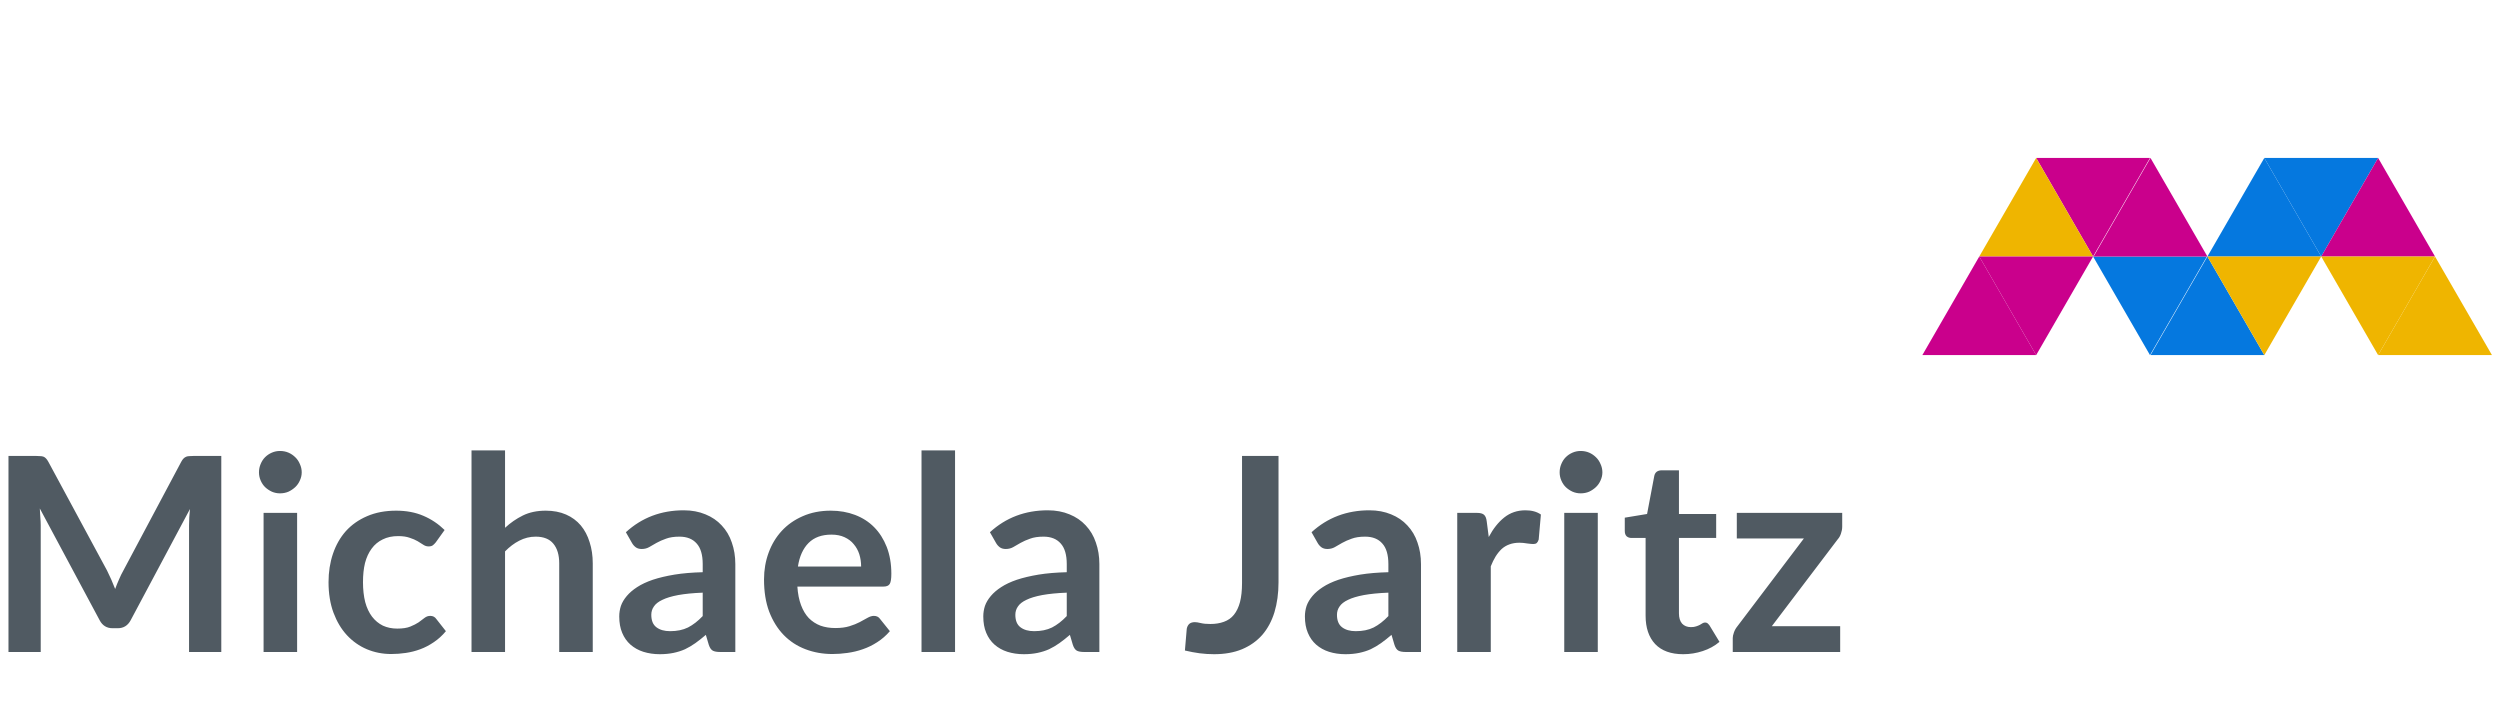
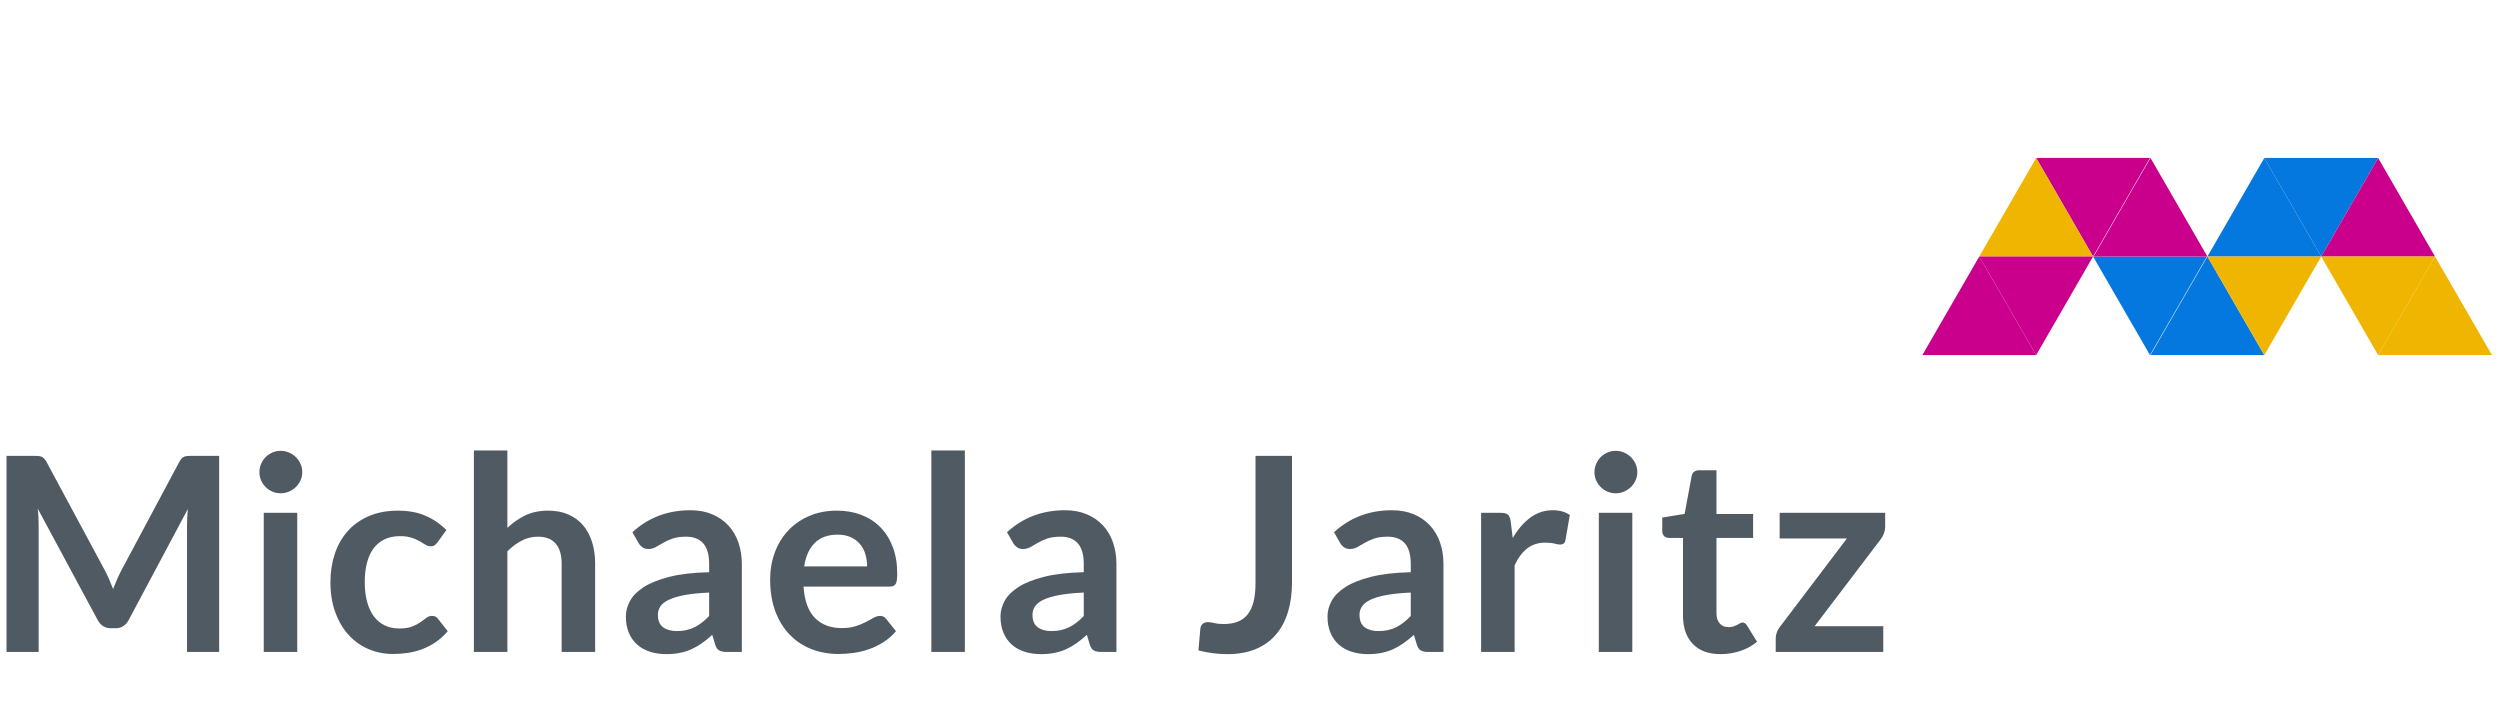
<svg xmlns="http://www.w3.org/2000/svg" width="212px" height="61px" viewBox="0 0 212 61" version="1.1">
  <defs />
  <g id="Symbols" stroke="none" stroke-width="1" fill="none" fill-rule="evenodd">
    <g id="Logo&amp;Text">
-       <g id="Logo-Text" transform="translate(0, 27)" font-size="23" font-family="Lato-Bold, Lato" letter-spacing="0.4" fill="#505A62" font-weight="bold">
-         <text id="logoText">
-           <tspan x="-1.126" y="28.286">Michaela Jaritz</tspan>
-         </text>
+       <g id="Logo-Text" transform="translate(0, 27)" fill="#505A62">
+         <path d="M8.902,21.386 C9.032,21.631 9.153,21.886 9.264,22.15 C9.375,22.415 9.485,22.681 9.592,22.95 C9.699,22.674 9.81,22.401 9.925,22.133 C10.04,21.865 10.163,21.608 10.293,21.363 L15.215,12.151 C15.277,12.036 15.34,11.944 15.405,11.875 C15.47,11.806 15.543,11.756 15.624,11.726 C15.704,11.695 15.794,11.676 15.894,11.668 C15.994,11.66 16.112,11.657 16.25,11.657 L18.585,11.657 L18.585,28.286 L15.859,28.286 L15.859,17.545 C15.859,17.345 15.865,17.127 15.877,16.889 C15.888,16.651 15.905,16.41 15.928,16.165 L10.903,25.595 C10.788,25.809 10.638,25.976 10.454,26.095 C10.27,26.214 10.056,26.273 9.81,26.273 L9.385,26.273 C9.14,26.273 8.925,26.214 8.741,26.095 C8.557,25.976 8.407,25.809 8.292,25.595 L3.198,16.13 C3.229,16.383 3.25,16.63 3.261,16.872 C3.273,17.113 3.278,17.338 3.278,17.545 L3.278,28.286 L0.553,28.286 L0.553,11.657 L2.887,11.657 C3.025,11.657 3.144,11.66 3.244,11.668 C3.344,11.676 3.434,11.695 3.514,11.726 C3.595,11.756 3.669,11.806 3.738,11.875 C3.807,11.944 3.873,12.036 3.934,12.151 L8.902,21.386 Z M25.206,16.487 L25.206,28.286 L22.366,28.286 L22.366,16.487 L25.206,16.487 Z M25.632,13.048 C25.632,13.293 25.582,13.523 25.482,13.738 C25.383,13.953 25.251,14.141 25.086,14.302 C24.921,14.463 24.727,14.591 24.505,14.687 C24.283,14.783 24.045,14.831 23.792,14.831 C23.547,14.831 23.315,14.783 23.096,14.687 C22.878,14.591 22.688,14.463 22.527,14.302 C22.366,14.141 22.238,13.953 22.142,13.738 C22.046,13.523 21.998,13.293 21.998,13.048 C21.998,12.795 22.046,12.557 22.142,12.335 C22.238,12.113 22.366,11.921 22.527,11.76 C22.688,11.599 22.878,11.471 23.096,11.375 C23.315,11.279 23.547,11.231 23.792,11.231 C24.045,11.231 24.283,11.279 24.505,11.375 C24.727,11.471 24.921,11.599 25.086,11.76 C25.251,11.921 25.383,12.113 25.482,12.335 C25.582,12.557 25.632,12.795 25.632,13.048 Z M37.106,18.982 C37.022,19.089 36.94,19.174 36.859,19.235 C36.779,19.296 36.662,19.327 36.508,19.327 C36.363,19.327 36.221,19.283 36.083,19.195 C35.945,19.107 35.78,19.007 35.588,18.896 C35.397,18.785 35.169,18.685 34.904,18.597 C34.64,18.509 34.312,18.465 33.921,18.465 C33.423,18.465 32.986,18.555 32.61,18.735 C32.234,18.915 31.922,19.174 31.673,19.511 C31.424,19.848 31.238,20.257 31.115,20.736 C30.992,21.215 30.931,21.757 30.931,22.363 C30.931,22.992 30.998,23.551 31.132,24.042 C31.266,24.533 31.46,24.945 31.713,25.278 C31.966,25.612 32.273,25.865 32.633,26.037 C32.993,26.21 33.4,26.296 33.852,26.296 C34.304,26.296 34.67,26.24 34.95,26.129 C35.23,26.018 35.466,25.895 35.657,25.761 C35.849,25.627 36.016,25.504 36.158,25.393 C36.3,25.282 36.459,25.227 36.635,25.227 C36.865,25.227 37.037,25.315 37.152,25.491 L37.969,26.526 C37.655,26.894 37.313,27.203 36.945,27.452 C36.577,27.701 36.196,27.9 35.801,28.05 C35.406,28.199 34.998,28.305 34.576,28.366 C34.155,28.427 33.737,28.458 33.323,28.458 C32.595,28.458 31.908,28.322 31.264,28.05 C30.62,27.778 30.059,27.381 29.58,26.86 C29.101,26.338 28.721,25.7 28.441,24.945 C28.161,24.19 28.021,23.329 28.021,22.363 C28.021,21.497 28.146,20.694 28.395,19.954 C28.644,19.214 29.01,18.574 29.493,18.033 C29.976,17.493 30.574,17.069 31.287,16.763 C32,16.456 32.821,16.303 33.748,16.303 C34.63,16.303 35.403,16.444 36.066,16.728 C36.729,17.012 37.325,17.418 37.854,17.947 L37.106,18.982 Z M40.186,28.286 L40.186,11.197 L43.026,11.197 L43.026,17.763 C43.486,17.326 43.992,16.973 44.544,16.705 C45.096,16.437 45.744,16.303 46.488,16.303 C47.132,16.303 47.703,16.412 48.201,16.63 C48.7,16.849 49.116,17.155 49.449,17.55 C49.783,17.945 50.036,18.417 50.208,18.965 C50.381,19.513 50.467,20.117 50.467,20.776 L50.467,28.286 L47.626,28.286 L47.626,20.776 C47.626,20.055 47.46,19.498 47.126,19.103 C46.793,18.708 46.292,18.511 45.625,18.511 C45.135,18.511 44.675,18.622 44.245,18.844 C43.816,19.066 43.41,19.369 43.026,19.753 L43.026,28.286 L40.186,28.286 Z M62.907,28.286 L61.631,28.286 C61.363,28.286 61.152,28.245 60.998,28.165 C60.845,28.084 60.73,27.921 60.653,27.676 L60.4,26.837 C60.101,27.105 59.808,27.341 59.521,27.544 C59.233,27.747 58.936,27.918 58.629,28.056 C58.323,28.194 57.997,28.297 57.652,28.366 C57.307,28.435 56.924,28.47 56.502,28.47 C56.004,28.47 55.544,28.402 55.122,28.268 C54.7,28.134 54.338,27.933 54.035,27.665 C53.732,27.396 53.497,27.063 53.328,26.664 C53.159,26.265 53.075,25.802 53.075,25.273 C53.075,24.828 53.192,24.389 53.426,23.956 C53.66,23.523 54.049,23.132 54.593,22.783 C55.137,22.434 55.862,22.145 56.766,21.915 C57.671,21.685 58.794,21.554 60.136,21.524 L60.136,20.834 C60.136,20.044 59.969,19.459 59.636,19.08 C59.302,18.7 58.817,18.511 58.181,18.511 C57.721,18.511 57.338,18.564 57.031,18.672 C56.724,18.779 56.458,18.9 56.232,19.034 C56.006,19.168 55.797,19.289 55.605,19.396 C55.413,19.503 55.202,19.557 54.972,19.557 C54.781,19.557 54.616,19.507 54.478,19.408 C54.34,19.308 54.229,19.185 54.144,19.04 L53.627,18.131 C54.984,16.889 56.621,16.268 58.537,16.268 C59.227,16.268 59.843,16.381 60.383,16.607 C60.924,16.833 61.382,17.148 61.757,17.55 C62.133,17.953 62.419,18.434 62.614,18.994 C62.81,19.553 62.907,20.167 62.907,20.834 L62.907,28.286 Z M57.387,26.515 C57.679,26.515 57.947,26.488 58.192,26.434 C58.438,26.38 58.67,26.3 58.888,26.193 C59.107,26.085 59.318,25.953 59.521,25.796 C59.724,25.639 59.929,25.453 60.136,25.238 L60.136,23.249 C59.308,23.287 58.616,23.358 58.06,23.461 C57.504,23.565 57.058,23.697 56.72,23.858 C56.383,24.019 56.144,24.207 56.002,24.422 C55.86,24.636 55.789,24.87 55.789,25.123 C55.789,25.621 55.937,25.978 56.232,26.193 C56.527,26.407 56.912,26.515 57.387,26.515 Z M70.978,16.303 C71.722,16.303 72.406,16.421 73.031,16.659 C73.656,16.897 74.194,17.244 74.646,17.7 C75.099,18.156 75.451,18.716 75.704,19.379 C75.957,20.042 76.084,20.799 76.084,21.65 C76.084,21.865 76.074,22.043 76.055,22.185 C76.036,22.327 76.002,22.438 75.952,22.518 C75.902,22.599 75.835,22.656 75.75,22.691 C75.666,22.725 75.559,22.743 75.428,22.743 L68.137,22.743 C68.222,23.954 68.548,24.843 69.115,25.411 C69.682,25.978 70.434,26.262 71.369,26.262 C71.829,26.262 72.226,26.208 72.559,26.101 C72.893,25.993 73.184,25.874 73.433,25.744 C73.682,25.614 73.901,25.495 74.089,25.388 C74.277,25.28 74.459,25.227 74.635,25.227 C74.75,25.227 74.85,25.25 74.934,25.296 C75.018,25.342 75.091,25.407 75.152,25.491 L75.98,26.526 C75.666,26.894 75.313,27.203 74.922,27.452 C74.531,27.701 74.123,27.9 73.698,28.05 C73.272,28.199 72.839,28.305 72.398,28.366 C71.957,28.427 71.53,28.458 71.116,28.458 C70.296,28.458 69.533,28.322 68.827,28.05 C68.122,27.778 67.509,27.375 66.987,26.842 C66.466,26.309 66.056,25.65 65.757,24.864 C65.458,24.078 65.308,23.168 65.308,22.133 C65.308,21.328 65.439,20.571 65.699,19.862 C65.96,19.153 66.334,18.535 66.821,18.01 C67.308,17.485 67.902,17.069 68.603,16.763 C69.305,16.456 70.096,16.303 70.978,16.303 Z M71.035,18.338 C70.207,18.338 69.56,18.572 69.092,19.04 C68.624,19.507 68.325,20.17 68.195,21.029 L73.531,21.029 C73.531,20.661 73.481,20.314 73.381,19.988 C73.282,19.662 73.128,19.377 72.921,19.132 C72.714,18.886 72.454,18.693 72.139,18.551 C71.825,18.409 71.457,18.338 71.035,18.338 Z M81.82,11.197 L81.82,28.286 L78.979,28.286 L78.979,11.197 L81.82,11.197 Z M94.674,28.286 L93.398,28.286 C93.13,28.286 92.919,28.245 92.765,28.165 C92.612,28.084 92.497,27.921 92.42,27.676 L92.167,26.837 C91.868,27.105 91.575,27.341 91.288,27.544 C91,27.747 90.703,27.918 90.396,28.056 C90.09,28.194 89.764,28.297 89.419,28.366 C89.074,28.435 88.691,28.47 88.269,28.47 C87.771,28.47 87.311,28.402 86.889,28.268 C86.467,28.134 86.105,27.933 85.802,27.665 C85.499,27.396 85.264,27.063 85.095,26.664 C84.926,26.265 84.842,25.802 84.842,25.273 C84.842,24.828 84.959,24.389 85.193,23.956 C85.427,23.523 85.816,23.132 86.36,22.783 C86.904,22.434 87.629,22.145 88.533,21.915 C89.438,21.685 90.561,21.554 91.903,21.524 L91.903,20.834 C91.903,20.044 91.736,19.459 91.403,19.08 C91.069,18.7 90.584,18.511 89.948,18.511 C89.488,18.511 89.105,18.564 88.798,18.672 C88.491,18.779 88.225,18.9 87.999,19.034 C87.773,19.168 87.564,19.289 87.372,19.396 C87.18,19.503 86.969,19.557 86.739,19.557 C86.548,19.557 86.383,19.507 86.245,19.408 C86.107,19.308 85.996,19.185 85.911,19.04 L85.394,18.131 C86.751,16.889 88.388,16.268 90.304,16.268 C90.994,16.268 91.61,16.381 92.15,16.607 C92.691,16.833 93.149,17.148 93.524,17.55 C93.9,17.953 94.186,18.434 94.381,18.994 C94.577,19.553 94.674,20.167 94.674,20.834 L94.674,28.286 Z M89.154,26.515 C89.446,26.515 89.714,26.488 89.959,26.434 C90.205,26.38 90.437,26.3 90.655,26.193 C90.874,26.085 91.085,25.953 91.288,25.796 C91.491,25.639 91.696,25.453 91.903,25.238 L91.903,23.249 C91.075,23.287 90.383,23.358 89.827,23.461 C89.271,23.565 88.825,23.697 88.487,23.858 C88.15,24.019 87.911,24.207 87.769,24.422 C87.627,24.636 87.556,24.87 87.556,25.123 C87.556,25.621 87.704,25.978 87.999,26.193 C88.294,26.407 88.679,26.515 89.154,26.515 Z M109.562,22.375 C109.562,23.31 109.447,24.153 109.217,24.905 C108.987,25.656 108.644,26.296 108.188,26.825 C107.732,27.354 107.162,27.76 106.48,28.044 C105.798,28.328 105.004,28.47 104.099,28.47 C103.685,28.47 103.279,28.445 102.88,28.395 C102.482,28.345 102.064,28.266 101.627,28.159 L101.788,26.319 C101.803,26.15 101.867,26.014 101.978,25.911 C102.089,25.807 102.252,25.756 102.466,25.756 C102.597,25.756 102.767,25.782 102.978,25.836 C103.189,25.89 103.455,25.917 103.777,25.917 C104.214,25.917 104.602,25.853 104.939,25.727 C105.276,25.6 105.558,25.399 105.784,25.123 C106.01,24.847 106.181,24.489 106.296,24.048 C106.411,23.607 106.468,23.072 106.468,22.444 L106.468,11.657 L109.562,11.657 L109.562,22.375 Z M122.405,28.286 L121.128,28.286 C120.86,28.286 120.649,28.245 120.496,28.165 C120.343,28.084 120.228,27.921 120.151,27.676 L119.898,26.837 C119.599,27.105 119.306,27.341 119.018,27.544 C118.731,27.747 118.434,27.918 118.127,28.056 C117.82,28.194 117.494,28.297 117.149,28.366 C116.804,28.435 116.421,28.47 115.999,28.47 C115.501,28.47 115.041,28.402 114.619,28.268 C114.198,28.134 113.836,27.933 113.533,27.665 C113.23,27.396 112.994,27.063 112.825,26.664 C112.657,26.265 112.572,25.802 112.572,25.273 C112.572,24.828 112.689,24.389 112.923,23.956 C113.157,23.523 113.546,23.132 114.09,22.783 C114.635,22.434 115.359,22.145 116.264,21.915 C117.169,21.685 118.292,21.554 119.633,21.524 L119.633,20.834 C119.633,20.044 119.467,19.459 119.133,19.08 C118.8,18.7 118.315,18.511 117.678,18.511 C117.218,18.511 116.835,18.564 116.528,18.672 C116.222,18.779 115.955,18.9 115.729,19.034 C115.503,19.168 115.294,19.289 115.102,19.396 C114.911,19.503 114.7,19.557 114.47,19.557 C114.278,19.557 114.113,19.507 113.975,19.408 C113.837,19.308 113.726,19.185 113.642,19.04 L113.124,18.131 C114.481,16.889 116.118,16.268 118.035,16.268 C118.725,16.268 119.34,16.381 119.881,16.607 C120.421,16.833 120.879,17.148 121.255,17.55 C121.631,17.953 121.916,18.434 122.112,18.994 C122.307,19.553 122.405,20.167 122.405,20.834 L122.405,28.286 Z M116.885,26.515 C117.176,26.515 117.445,26.488 117.69,26.434 C117.935,26.38 118.167,26.3 118.386,26.193 C118.604,26.085 118.815,25.953 119.018,25.796 C119.221,25.639 119.426,25.453 119.633,25.238 L119.633,23.249 C118.805,23.287 118.114,23.358 117.558,23.461 C117.002,23.565 116.555,23.697 116.218,23.858 C115.881,24.019 115.641,24.207 115.499,24.422 C115.357,24.636 115.286,24.87 115.286,25.123 C115.286,25.621 115.434,25.978 115.729,26.193 C116.024,26.407 116.41,26.515 116.885,26.515 Z M125.599,28.286 L125.599,16.487 L127.267,16.487 C127.558,16.487 127.761,16.54 127.876,16.648 C127.991,16.755 128.068,16.939 128.106,17.2 L128.279,18.626 C128.701,17.897 129.195,17.322 129.762,16.901 C130.33,16.479 130.966,16.268 131.671,16.268 C132.254,16.268 132.737,16.402 133.12,16.671 L132.752,18.798 C132.729,18.936 132.68,19.034 132.603,19.091 C132.526,19.149 132.423,19.178 132.292,19.178 C132.177,19.178 132.02,19.151 131.821,19.097 C131.622,19.043 131.357,19.017 131.027,19.017 C130.437,19.017 129.931,19.179 129.509,19.505 C129.088,19.831 128.731,20.308 128.44,20.937 L128.44,28.286 L125.599,28.286 Z M138.419,16.487 L138.419,28.286 L135.579,28.286 L135.579,16.487 L138.419,16.487 Z M138.845,13.048 C138.845,13.293 138.795,13.523 138.695,13.738 C138.596,13.953 138.464,14.141 138.299,14.302 C138.134,14.463 137.94,14.591 137.718,14.687 C137.496,14.783 137.258,14.831 137.005,14.831 C136.76,14.831 136.528,14.783 136.309,14.687 C136.091,14.591 135.901,14.463 135.74,14.302 C135.579,14.141 135.451,13.953 135.355,13.738 C135.259,13.523 135.211,13.293 135.211,13.048 C135.211,12.795 135.259,12.557 135.355,12.335 C135.451,12.113 135.579,11.921 135.74,11.76 C135.901,11.599 136.091,11.471 136.309,11.375 C136.528,11.279 136.76,11.231 137.005,11.231 C137.258,11.231 137.496,11.279 137.718,11.375 C137.94,11.471 138.134,11.599 138.299,11.76 C138.464,11.921 138.596,12.113 138.695,12.335 C138.795,12.557 138.845,12.795 138.845,13.048 Z M145.903,28.47 C144.884,28.47 144.098,28.18 143.546,27.601 C142.994,27.022 142.718,26.223 142.718,25.204 L142.718,18.614 L141.522,18.614 C141.369,18.614 141.236,18.564 141.125,18.465 C141.014,18.365 140.958,18.215 140.958,18.016 L140.958,16.889 L142.856,16.579 L143.454,13.359 C143.485,13.205 143.556,13.086 143.667,13.002 C143.778,12.918 143.918,12.876 144.086,12.876 L145.558,12.876 L145.558,16.59 L148.663,16.59 L148.663,18.614 L145.558,18.614 L145.558,25.008 C145.558,25.376 145.65,25.664 145.834,25.871 C146.018,26.078 146.264,26.181 146.57,26.181 C146.747,26.181 146.894,26.16 147.013,26.118 C147.132,26.076 147.236,26.032 147.324,25.986 C147.412,25.94 147.49,25.895 147.559,25.853 C147.628,25.811 147.697,25.79 147.766,25.79 C147.851,25.79 147.92,25.811 147.973,25.853 C148.027,25.895 148.085,25.959 148.146,26.043 L148.997,27.423 C148.583,27.768 148.108,28.029 147.571,28.205 C147.034,28.381 146.478,28.47 145.903,28.47 Z M159.862,17.66 C159.862,17.859 159.826,18.052 159.753,18.24 C159.68,18.428 159.594,18.587 159.494,18.718 L153.882,26.101 L159.701,26.101 L159.701,28.286 L150.581,28.286 L150.581,27.101 C150.581,26.971 150.612,26.815 150.673,26.635 C150.735,26.455 150.831,26.285 150.961,26.124 L156.619,18.66 L150.915,18.66 L150.915,16.487 L159.862,16.487 L159.862,17.66 Z" id="logoText" />
      </g>
      <g id="Logo" transform="translate(163, 0)">
        <polygon id="Fill-1" fill="#CA008C" points="9.667 13.394 14.493 21.753 19.319 13.394" />
        <polygon id="Fill-2" fill="#EFB500" points="9.667 13.394 4.841 21.753 14.493 21.753" />
        <polygon id="Fill-3" fill="#CA008C" points="0.015 30.111 9.667 30.111 4.841 21.753" />
        <polygon id="Fill-4" fill="#CA008C" points="4.841 21.753 9.667 30.112 14.493 21.753" />
        <polygon id="Fill-5" fill="#0578DF" points="14.493 21.753 19.319 30.112 24.145 21.753" />
        <polygon id="Fill-6" fill="#CA008C" points="19.362 13.394 14.536 21.753 24.188 21.753" />
        <polygon id="Fill-7" fill="#0578DF" points="29.013 13.394 24.188 21.753 33.839 21.753" />
        <polygon id="Fill-8" fill="#0578DF" points="29.013 13.394 33.839 21.753 38.665 13.394" />
        <polygon id="Fill-9" fill="#CA008C" points="38.665 13.394 33.839 21.753 43.491 21.753" />
        <polygon id="Fill-10" fill="#0578DF" points="19.362 30.111 29.013 30.111 24.188 21.753" />
        <polygon id="Fill-11" fill="#EFB500" points="24.188 21.753 29.014 30.112 33.839 21.753" />
        <polygon id="Fill-12" fill="#EFB500" points="33.839 21.753 38.665 30.112 43.491 21.753" />
        <polygon id="Fill-13" fill="#EFB500" points="38.665 30.111 48.317 30.111 43.491 21.753" />
      </g>
    </g>
  </g>
</svg>
